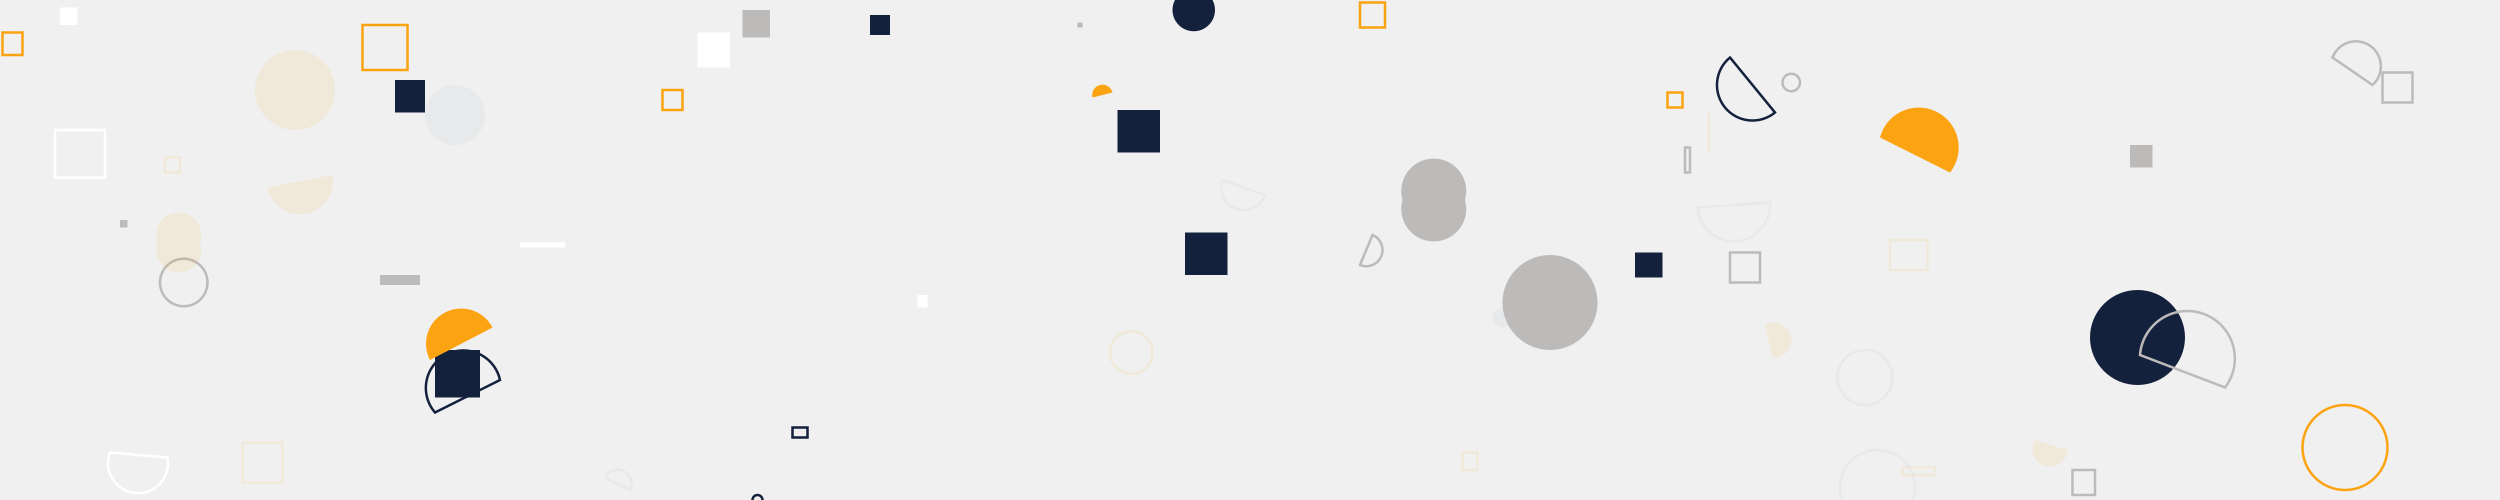
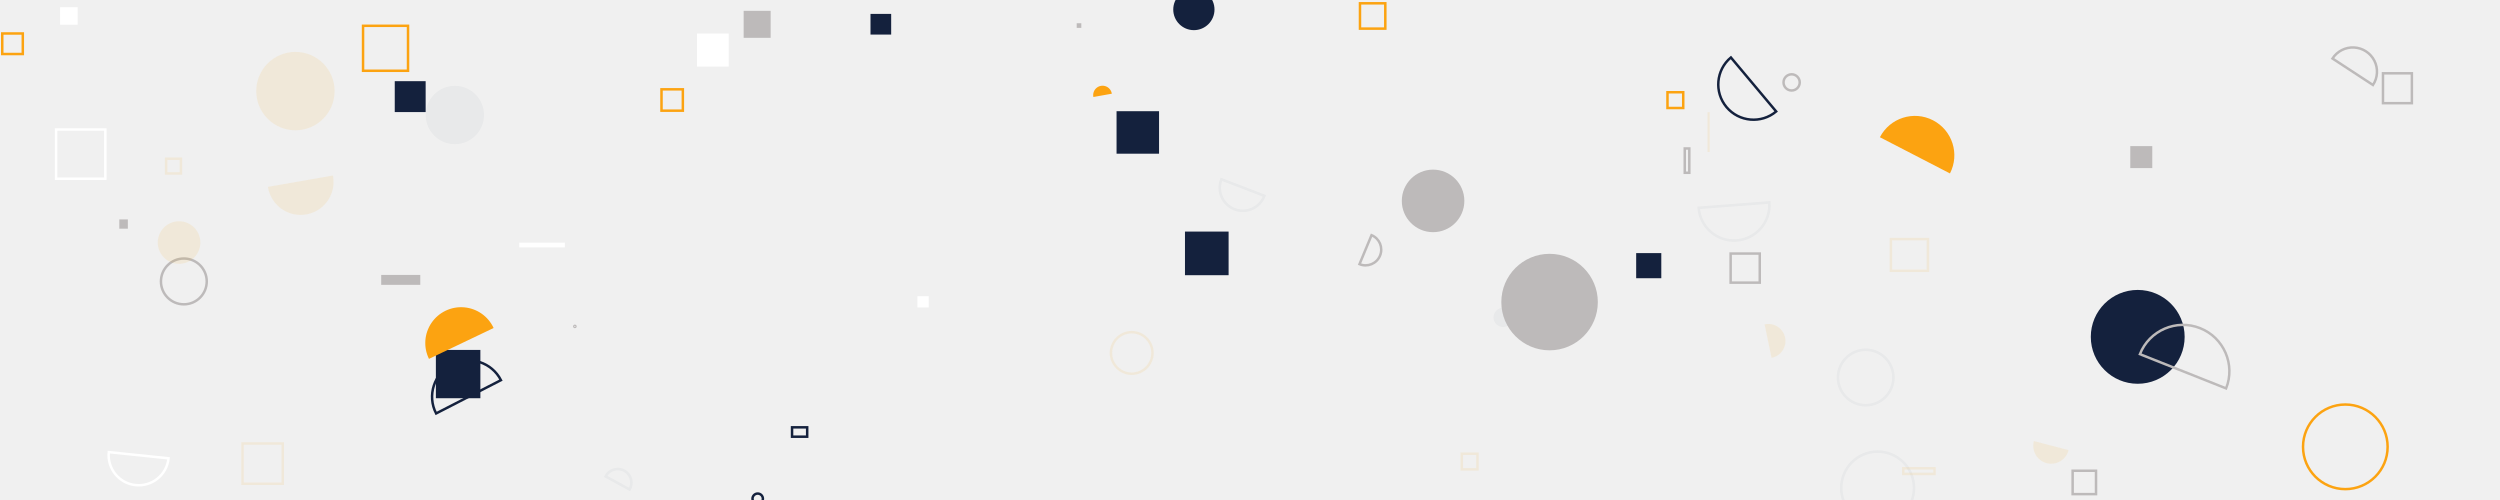
- <svg xmlns="http://www.w3.org/2000/svg" preserveAspectRatio="none" viewBox="0 0 1000 200">
-   <g fill="none" mask="url(&quot;#a&quot;)">
-     <path stroke="rgba(189, 186, 186, 1)" d="M692 101h12v12h-12z" />
-     <path fill="rgba(20, 33, 61, 1)" d="M469 4a8 8 0 1 0 17 0 8 8 0 1 0-17 0z" />
-     <path stroke="rgba(20, 33, 61, 0.039)" d="M679 83a14 14 0 1 0 29-2z" />
-     <path fill="rgba(20, 33, 61, 1)" d="M348 6h8v8h-8zM174 140h18v19h-18zm273-96h17v17h-17z" />
-     <path fill="rgba(255, 255, 255, 1)" d="M208 97h18v2h-18z" />
-     <path fill="rgba(252, 163, 17, 0.098)" d="M102 36a16 16 0 1 0 32 0 16 16 0 1 0-32 0z" />
-     <path stroke="rgba(189, 186, 186, 1)" d="M953 29h12v12h-12z" />
-     <path fill="rgba(20, 33, 61, 0.039)" d="M170 46a12 12 0 1 0 24 0 12 12 0 1 0-24 0z" />
-     <path stroke="rgba(20, 33, 61, 1)" d="M692 23a14 14 0 1 0 18 22z" />
-     <path fill="rgba(20, 33, 61, 1)" d="M836 135a19 19 0 1 0 38 0 19 19 0 1 0-38 0z" />
-     <path stroke="rgba(252, 163, 17, 0.098)" d="M585 181h6v7h-6z" />
-     <path stroke="rgba(20, 33, 61, 0.039)" d="M736 195a15 15 0 1 0 30 0 15 15 0 1 0-30 0z" />
-     <path stroke="rgba(189, 186, 186, 1)" d="M230 131z" />
-     <path fill="rgba(255, 255, 255, 1)" d="M279 13h13v14h-13z" />
-     <path stroke="rgba(252, 163, 17, 1)" d="M1 13h8v9H1z" />
-     <path stroke="rgba(189, 186, 186, 1)" d="M890 155a19 19 0 1 0-34-13z" />
-     <path fill="rgba(252, 163, 17, 0.098)" d="M107 75a13 13 0 1 0 26-5z" />
-     <path fill="rgba(189, 186, 186, 1)" d="M48 88h3v3h-3z" />
-     <path stroke="rgba(252, 163, 17, 0.098)" d="M756 96h15v12h-15z" />
-     <path stroke="rgba(189, 186, 186, 1)" d="M674 59h2v10h-2z" />
-     <path fill="rgba(20, 33, 61, 0.039)" d="M597 127a4 4 0 1 0 8 0 4 4 0 1 0-8 0z" />
-     <path fill="rgba(189, 186, 186, 1)" d="M297 4h11v11h-11z" />
-     <path stroke="rgba(252, 163, 17, 1)" d="M921 179a17 17 0 1 0 34 0 17 17 0 1 0-34 0z" />
-     <path stroke="rgba(189, 186, 186, 1)" d="M949 34a10 10 0 1 0-16-11zM64 113a9 9 0 1 0 19 0 9 9 0 1 0-19 0zm480-7a6 6 0 1 0 5-12z" />
-     <path fill="rgba(252, 163, 17, 0.098)" d="M63 97a9 9 0 1 0 17 0 9 9 0 1 0-17 0z" />
-     <path fill="rgba(252, 163, 17, 1)" d="M197 131a14 14 0 1 0-25 13z" />
-     <path fill="rgba(252, 163, 17, 0.098)" d="M709 143a7 7 0 1 0-3-13z" />
-     <path stroke="rgba(252, 163, 17, 1)" d="M667 37h6v6h-6z" />
-     <path stroke="rgba(252, 163, 17, 0.098)" d="M444 141a8 8 0 1 0 17 0 8 8 0 1 0-17 0zm317 46h13v3h-13z" />
-     <path stroke="rgba(20, 33, 61, 1)" d="M301 200a2 2 0 1 0 4 0 2 2 0 1 0-4 0z" />
-     <path fill="rgba(189, 186, 186, 1)" d="M431 9h2v2h-2z" />
-     <path fill="rgba(252, 163, 17, 0.098)" d="M814 176a7 7 0 1 0 13 4z" />
-     <path fill="rgba(252, 163, 17, 1)" d="M780 69a16 16 0 1 0-28-14z" />
-     <path stroke="rgba(255, 255, 255, 1)" d="M44 181a12 12 0 1 0 23 2z" />
-     <path fill="rgba(252, 163, 17, 1)" d="M445 37a4 4 0 1 0-8 2z" />
-     <path fill="rgba(252, 163, 17, 0.098)" d="M683 45h1v16h-1z" />
-     <path fill="rgba(255, 255, 255, 1)" d="M24 3h7v7h-7z" />
-     <path fill="rgba(189, 186, 186, 1)" d="M601 121a19 19 0 1 0 38 0 19 19 0 1 0-38 0z" />
-     <path stroke="rgba(20, 33, 61, 1)" d="M317 171h6v4h-6z" />
-     <path fill="rgba(189, 186, 186, 1)" d="M561 80a13 13 0 1 0 25 0 13 13 0 1 0-25 0z" />
-     <path stroke="rgba(20, 33, 61, 0.039)" d="M252 196a5 5 0 1 0-10-5z" />
-     <path fill="rgba(20, 33, 61, 1)" d="M654 101h11v10h-11z" />
-     <path fill="rgba(189, 186, 186, 1)" d="M852 58h9v9h-9z" />
-     <path stroke="rgba(252, 163, 17, 0.098)" d="M66 63h6v6h-6z" />
-     <path stroke="rgba(189, 186, 186, 1)" d="M713 33a3 3 0 1 0 7 0 3 3 0 1 0-7 0z" />
-     <path stroke="rgba(252, 163, 17, 1)" d="M145 10h18v18h-18z" />
-     <path fill="rgba(189, 186, 186, 1)" d="M152 110h16v4h-16z" />
-     <path fill="rgba(255, 255, 255, 1)" d="M367 118h4v5h-4z" />
-     <path stroke="rgba(252, 163, 17, 1)" d="M544 1h10v10h-10z" />
-     <path stroke="rgba(20, 33, 61, 0.039)" d="M489 72a9 9 0 1 0 17 6z" />
-     <path stroke="rgba(252, 163, 17, 0.098)" d="M97 177h16v16H97z" />
-     <path stroke="rgba(252, 163, 17, 1)" d="M265 36h8v8h-8z" />
-     <path fill="rgba(20, 33, 61, 1)" d="M474 93h17v17h-17z" />
-     <path stroke="rgba(255, 255, 255, 1)" d="M22 52h20v19H22z" />
-     <path stroke="rgba(189, 186, 186, 1)" d="M829 188h9v10h-9z" />
-     <path stroke="rgba(20, 33, 61, 1)" d="M200 152a15 15 0 1 0-26 13z" />
-     <path stroke="rgba(20, 33, 61, 0.039)" d="M735 151a11 11 0 1 0 22 0 11 11 0 1 0-22 0z" />
-     <path fill="rgba(20, 33, 61, 1)" d="M158 32h12v13h-12z" />
+ <svg xmlns="http://www.w3.org/2000/svg" version="1.1" width="1000" height="200" preserveAspectRatio="none" viewBox="0 0 1000 200">
+   <g mask="url(&quot;#SvgjsMask1025&quot;)" fill="none">
+     <path d="M692.26 101.42L703.9 101.42L703.9 113.06L692.26 113.06z" stroke="rgba(189, 186, 186, 1)" />
+     <path d="M469.3 3.81 a8.25 8.25 0 1 0 16.5 0 a8.25 8.25 0 1 0 -16.5 0z" fill="rgba(20, 33, 61, 1)" />
+     <path d="M679.47 83.13a14.17 14.17 0 1 0 28.26-2.16z" stroke="rgba(20, 33, 61, 0.039)" />
+     <path d="M348.2 5.56L356.47 5.56L356.47 13.83L348.2 13.83z" fill="rgba(20, 33, 61, 1)" />
+     <path d="M174.35 139.97L192.15 139.97L192.15 159.29L174.35 159.29z" fill="rgba(20, 33, 61, 1)" />
+     <path d="M446.62 44.48L463.62 44.48L463.62 61.48L446.62 61.48z" fill="rgba(20, 33, 61, 1)" />
+     <path d="M207.7 97.06L225.95 97.06L225.95 98.96L207.7 98.96z" fill="rgba(255, 255, 255, 1)" />
+     <path d="M102.49 36.44 a15.68 15.68 0 1 0 31.36 0 a15.68 15.68 0 1 0 -31.36 0z" fill="rgba(252, 163, 17, 0.098)" />
+     <path d="M953.19 29.32L964.75 29.32L964.75 41.27L953.19 41.27z" stroke="rgba(189, 186, 186, 1)" />
+     <path d="M170.3 46 a11.64 11.64 0 1 0 23.28 0 a11.64 11.64 0 1 0 -23.28 0z" fill="rgba(20, 33, 61, 0.039)" />
+     <path d="M692.35 22.98a14.1 14.1 0 1 0 18.12 21.61z" stroke="rgba(20, 33, 61, 1)" />
+     <path d="M836.32 134.74 a18.77 18.77 0 1 0 37.54 0 a18.77 18.77 0 1 0 -37.54 0z" fill="rgba(20, 33, 61, 1)" />
+     <path d="M584.71 181.48L590.98 181.48L590.98 187.75L584.71 187.75z" stroke="rgba(252, 163, 17, 0.098)" />
+     <path d="M736.49 195.2 a14.56 14.56 0 1 0 29.12 0 a14.56 14.56 0 1 0 -29.12 0z" stroke="rgba(20, 33, 61, 0.039)" />
+     <path d="M229.7 130.56 a0.25 0.25 0 1 0 0.5 0 a0.25 0.25 0 1 0 -0.5 0z" stroke="rgba(189, 186, 186, 1)" />
+     <path d="M278.79 13.42L291.5 13.42L291.5 26.63L278.79 26.63z" fill="rgba(255, 255, 255, 1)" />
+     <path d="M0.9 13.39L9.12 13.39L9.12 21.61L0.9 21.61z" stroke="rgba(252, 163, 17, 1)" />
+     <path d="M890.44 155.36a18.55 18.55 0 1 0-34.48-13.7z" stroke="rgba(189, 186, 186, 1)" />
+     <path d="M107.17 74.74a13.21 13.21 0 1 0 26.02-4.54z" fill="rgba(252, 163, 17, 0.098)" />
+     <path d="M47.72 87.77L51.14 87.77L51.14 91.48L47.72 91.48z" fill="rgba(189, 186, 186, 1)" />
+     <path d="M756.37 95.63L771.18 95.63L771.18 108.32L756.37 108.32z" stroke="rgba(252, 163, 17, 0.098)" />
+     <path d="M673.9 59.39L675.72 59.39L675.72 69.11L673.9 69.11z" stroke="rgba(189, 186, 186, 1)" />
+     <path d="M597.42 126.96 a3.82 3.82 0 1 0 7.64 0 a3.82 3.82 0 1 0 -7.64 0z" fill="rgba(20, 33, 61, 0.039)" />
+     <path d="M297.46 4.33L308.26 4.33L308.26 15.13L297.46 15.13z" fill="rgba(189, 186, 186, 1)" />
+     <path d="M921.21 178.73 a16.92 16.92 0 1 0 33.84 0 a16.92 16.92 0 1 0 -33.84 0z" stroke="rgba(252, 163, 17, 1)" />
+     <path d="M949.19 34a9.68 9.68 0 1 0-16.2-10.6z" stroke="rgba(189, 186, 186, 1)" />
+     <path d="M64.38 112.57 a9.16 9.16 0 1 0 18.32 0 a9.16 9.16 0 1 0 -18.32 0z" stroke="rgba(189, 186, 186, 1)" />
+     <path d="M543.8 105.66a6.28 6.28 0 1 0 4.82-11.6z" stroke="rgba(189, 186, 186, 1)" />
+     <path d="M63.1 97.02 a8.52 8.52 0 1 0 17.04 0 a8.52 8.52 0 1 0 -17.04 0z" fill="rgba(252, 163, 17, 0.098)" />
+     <path d="M197.45 131.2a14.33 14.33 0 1 0-25.86 12.35z" fill="rgba(252, 163, 17, 1)" />
+     <path d="M708.62 143.14a6.84 6.84 0 1 0-2.79-13.39z" fill="rgba(252, 163, 17, 0.098)" />
+     <path d="M666.99 36.9L673.29 36.9L673.29 43.2L666.99 43.2z" stroke="rgba(252, 163, 17, 1)" />
+     <path d="M444.38 141.18 a8.31 8.31 0 1 0 16.62 0 a8.31 8.31 0 1 0 -16.62 0z" stroke="rgba(252, 163, 17, 0.098)" />
+     <path d="M761.32 187.32L773.81 187.32L773.81 189.58L761.32 189.58z" stroke="rgba(252, 163, 17, 0.098)" />
+     <path d="M301 199.5 a2.08 2.08 0 1 0 4.16 0 a2.08 2.08 0 1 0 -4.16 0z" stroke="rgba(20, 33, 61, 1)" />
+     <path d="M430.68 9.3L432.53 9.3L432.53 11.15L430.68 11.15z" fill="rgba(189, 186, 186, 1)" />
+     <path d="M813.55 176.42a7.18 7.18 0 1 0 13.89 3.64z" fill="rgba(252, 163, 17, 0.098)" />
+     <path d="M779.98 69.37a15.77 15.77 0 1 0-28.02-14.48z" fill="rgba(252, 163, 17, 1)" />
+     <path d="M43.52 180.85a12.01 12.01 0 1 0 23.9 2.48z" stroke="rgba(255, 255, 255, 1)" />
+     <path d="M444.73 37.48a3.75 3.75 0 1 0-7.38 1.32z" fill="rgba(252, 163, 17, 1)" />
+     <path d="M683 44.88L683.89 44.88L683.89 60.8L683 60.8z" fill="rgba(252, 163, 17, 0.098)" />
+     <path d="M24.03 2.87L31.06 2.87L31.06 9.9L24.03 9.9z" fill="rgba(255, 255, 255, 1)" />
+     <path d="M600.53 120.83 a19.3 19.3 0 1 0 38.6 0 a19.3 19.3 0 1 0 -38.6 0z" fill="rgba(189, 186, 186, 1)" />
+     <path d="M316.82 170.93L322.87 170.93L322.87 174.68L316.82 174.68z" stroke="rgba(20, 33, 61, 1)" />
+     <path d="M560.72 80.36 a12.51 12.51 0 1 0 25.02 0 a12.51 12.51 0 1 0 -25.02 0z" fill="rgba(189, 186, 186, 1)" />
+     <path d="M251.84 195.81a5.47 5.47 0 1 0-9.59-5.26z" stroke="rgba(20, 33, 61, 0.039)" />
+     <path d="M654.47 101.24L664.52 101.24L664.52 111.29L654.47 111.29z" fill="rgba(20, 33, 61, 1)" />
+     <path d="M852.11 58.44L860.91 58.44L860.91 67.24L852.11 67.24z" fill="rgba(189, 186, 186, 1)" />
+     <path d="M66.46 63.48L72.36 63.48L72.36 69.38L66.46 69.38z" stroke="rgba(252, 163, 17, 0.098)" />
+     <path d="M713.41 32.96 a3.24 3.24 0 1 0 6.48 0 a3.24 3.24 0 1 0 -6.48 0z" stroke="rgba(189, 186, 186, 1)" />
+     <path d="M145.22 10.32L163.21 10.32L163.21 28.31L145.22 28.31z" stroke="rgba(252, 163, 17, 1)" />
+     <path d="M152.48 109.97L168.11 109.97L168.11 113.94L152.48 113.94z" fill="rgba(189, 186, 186, 1)" />
+     <path d="M366.97 118.47L371.49 118.47L371.49 122.99L366.97 122.99z" fill="rgba(255, 255, 255, 1)" />
+     <path d="M543.99 1.32L554.12 1.32L554.12 11.45L543.99 11.45z" stroke="rgba(252, 163, 17, 1)" />
+     <path d="M488.55 71.72a9.22 9.22 0 1 0 17.21 6.62z" stroke="rgba(20, 33, 61, 0.039)" />
+     <path d="M97.01 177.4L113.1 177.4L113.1 193.49L97.01 193.49z" stroke="rgba(252, 163, 17, 0.098)" />
+     <path d="M264.6 35.73L273.14 35.73L273.14 44.27L264.6 44.27z" stroke="rgba(252, 163, 17, 1)" />
+     <path d="M473.99 92.63L491.44 92.63L491.44 110.08L473.99 110.08z" fill="rgba(20, 33, 61, 1)" />
+     <path d="M22.44 51.8L42.13 51.8L42.13 71.49L22.44 71.49z" stroke="rgba(255, 255, 255, 1)" />
+     <path d="M829.06 188.3L838.41 188.3L838.41 197.65L829.06 197.65z" stroke="rgba(189, 186, 186, 1)" />
+     <path d="M200.38 152.06a14.58 14.58 0 1 0-25.94 13.32z" stroke="rgba(20, 33, 61, 1)" />
+     <path d="M735.19 151 a11.09 11.09 0 1 0 22.18 0 a11.09 11.09 0 1 0 -22.18 0z" stroke="rgba(20, 33, 61, 0.039)" />
+     <path d="M157.9 32.47L170.26 32.47L170.26 44.83L157.9 44.83z" fill="rgba(20, 33, 61, 1)" />
  </g>
  <defs>
-     <mask id="a">
-       <path fill="#fff" d="M0 0h1000v200H0z" />
+     <mask id="SvgjsMask1025">
+       <rect width="1000" height="200" fill="white" />
    </mask>
  </defs>
</svg>
